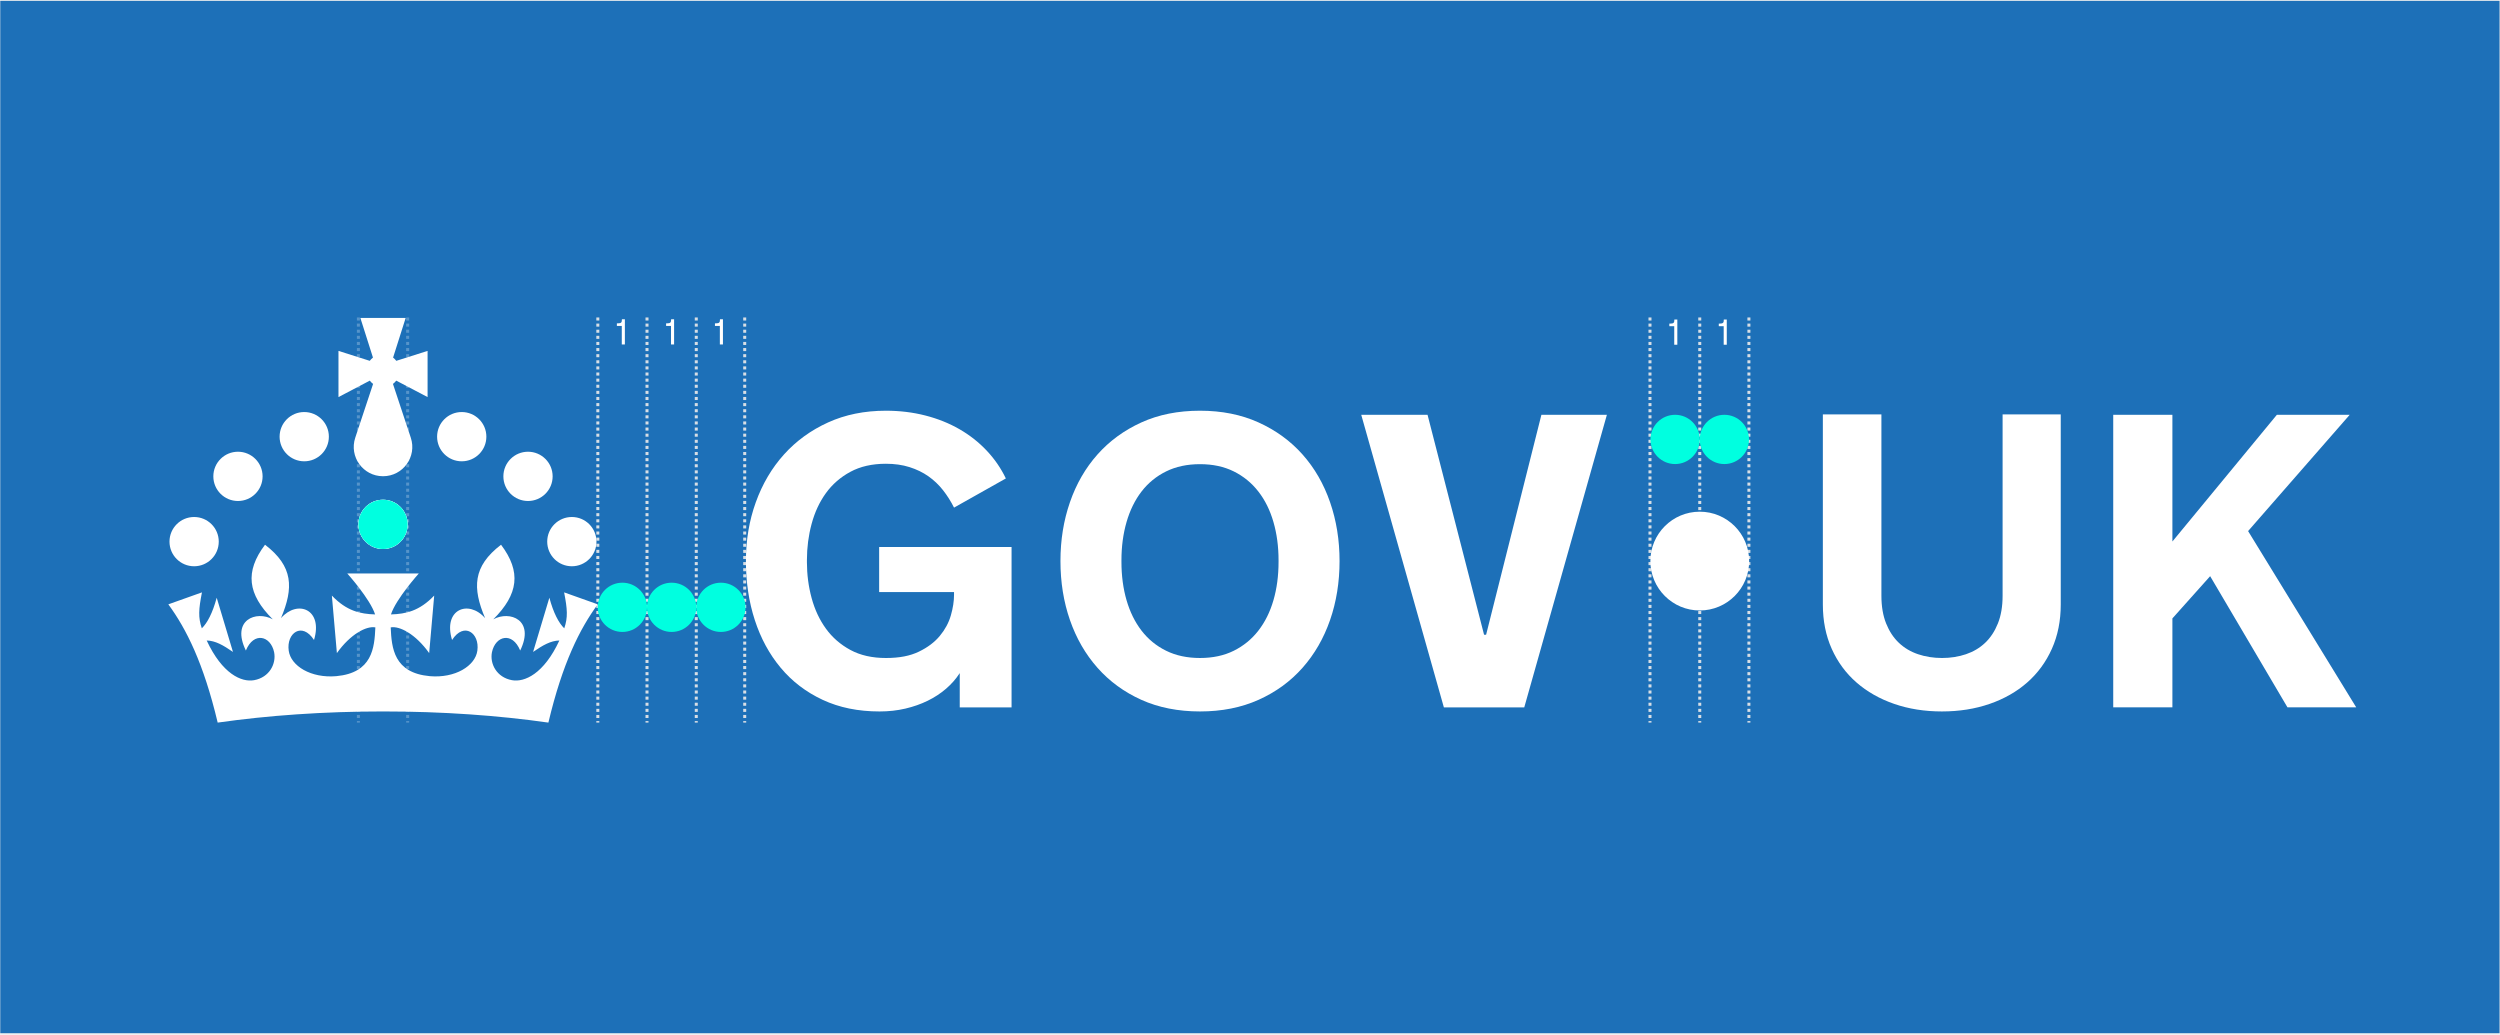
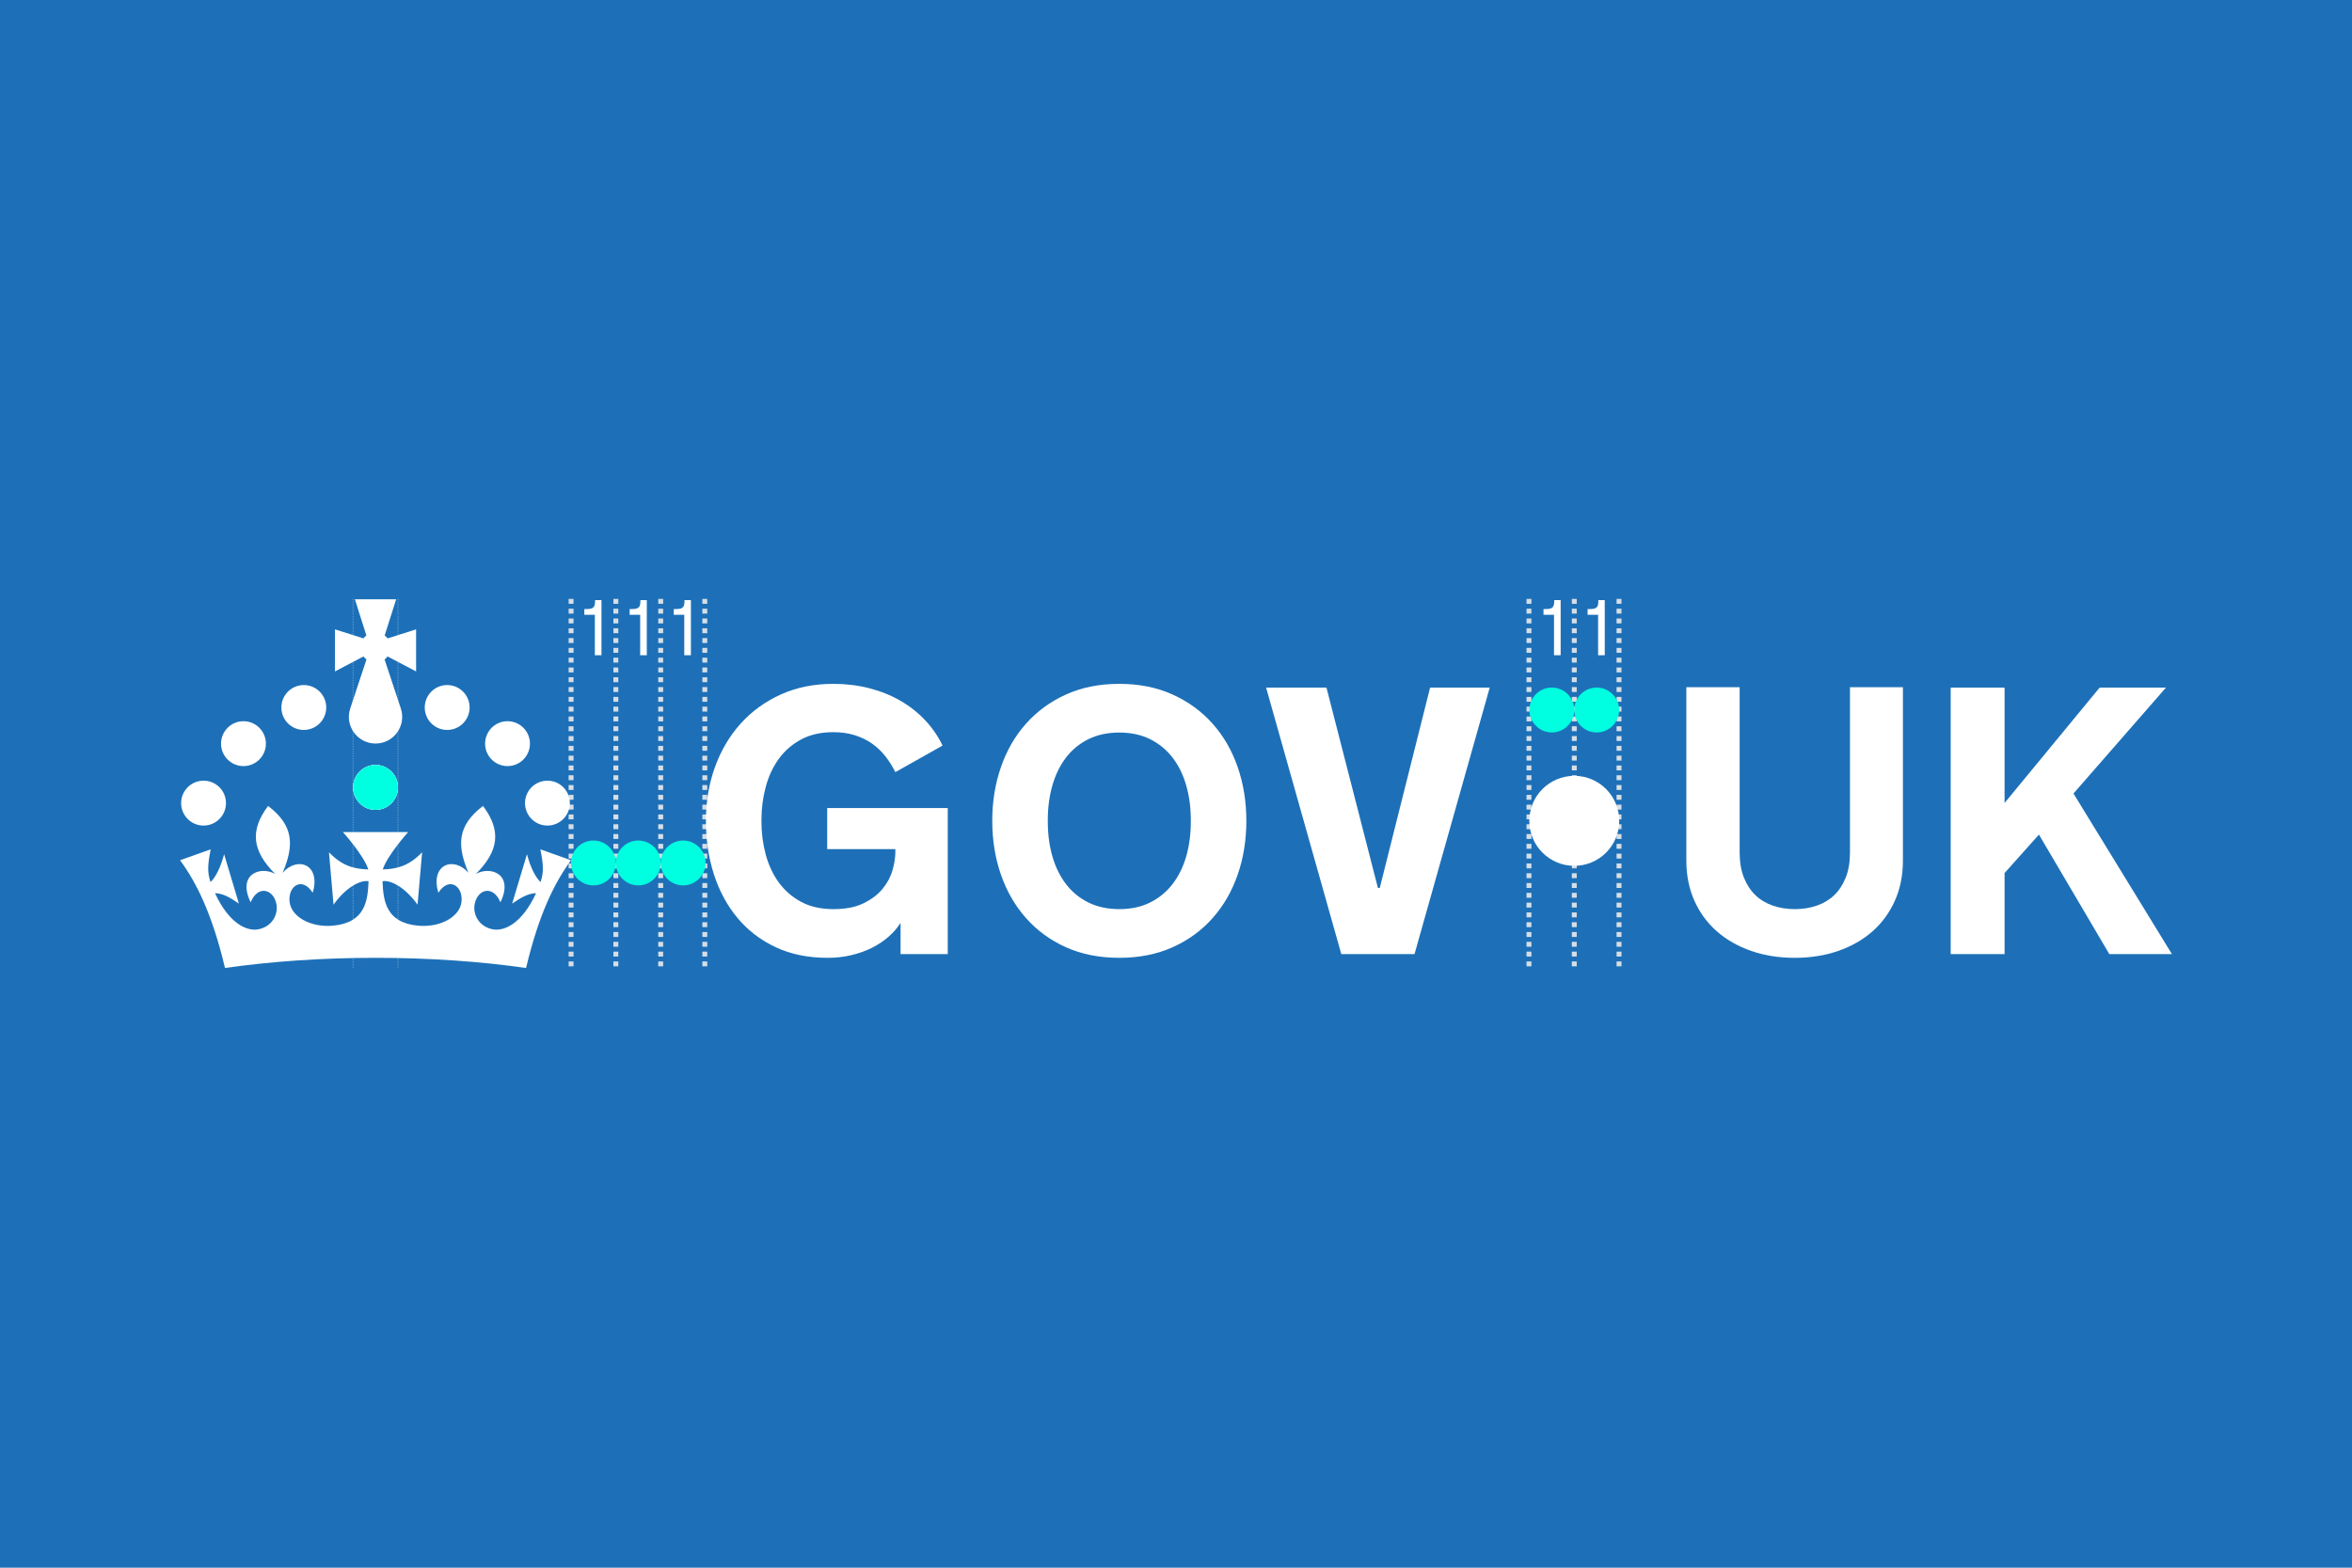
- <svg xmlns="http://www.w3.org/2000/svg" width="834" height="345" viewBox="0 0 834 345" fill="none">
-   <rect x="0.093" y="0.284" width="833.754" height="344.398" fill="#1D70B8" />
-   <path d="M199.435 105.908L199.435 241.058" stroke="#D7DEE5" stroke-dasharray="1.02 1.02" />
-   <path d="M215.84 105.908L215.84 241.058" stroke="#D7DEE5" stroke-dasharray="1.02 1.02" />
-   <path d="M232.275 105.908L232.275 241.058" stroke="#D7DEE5" stroke-dasharray="1.02 1.02" />
-   <path d="M567.039 105.908L567.039 241.058" stroke="#D7DEE5" stroke-dasharray="1.02 1.02" />
-   <path d="M135.996 105.908L135.996 241.058" stroke="#5694CA" stroke-dasharray="1.02 1.02" />
-   <path d="M119.562 105.908L119.562 241.058" stroke="#5694CA" stroke-dasharray="1.02 1.02" />
-   <path d="M248.435 105.908L248.435 241.058" stroke="#D7DEE5" stroke-dasharray="1.02 1.02" />
-   <path d="M550.435 105.908L550.435 241.058" stroke="#D7DEE5" stroke-dasharray="1.02 1.02" />
-   <path d="M583.435 105.908L583.435 241.058" stroke="#D7DEE5" stroke-dasharray="1.02 1.02" />
-   <path d="M567.039 203.655C576.14 203.655 583.517 196.277 583.517 187.177C583.517 178.077 576.14 170.699 567.039 170.699C557.939 170.699 550.562 178.077 550.562 187.177C550.562 196.277 557.939 203.655 567.039 203.655Z" fill="white" />
-   <path d="M269.187 187.45C269.187 191.624 269.709 195.641 270.753 199.498C271.796 203.354 273.383 206.757 275.518 209.706C277.651 212.657 280.372 215.028 283.685 216.82C286.998 218.612 290.946 219.509 295.53 219.509C300.113 219.509 303.596 218.806 306.523 217.4C309.449 215.994 311.786 214.235 313.533 212.123C315.279 210.014 316.504 207.735 317.209 205.284C317.912 202.834 318.263 200.565 318.263 198.477V197.524H293.284V182.483H337.457V235.981H320.17V224.545C318.945 226.452 317.423 228.187 315.61 229.753C313.794 231.317 311.753 232.657 309.482 233.768C307.213 234.88 304.728 235.754 302.03 236.389C299.33 237.024 296.459 237.342 293.42 237.342C286.295 237.342 279.966 236.049 274.431 233.462C268.895 230.875 264.232 227.314 260.443 222.776C256.654 218.239 253.774 212.93 251.799 206.849C249.825 200.769 248.838 194.213 248.838 187.178C248.838 180.142 249.938 173.646 252.139 167.543C254.34 161.44 257.471 156.131 261.534 151.615C265.595 147.1 270.494 143.54 276.234 140.93C281.974 138.32 288.406 137.015 295.531 137.015C300.159 137.015 304.55 137.548 308.701 138.614C312.854 139.681 316.642 141.201 320.068 143.174C323.493 145.147 326.522 147.531 329.155 150.32C331.785 153.11 333.919 156.209 335.554 159.612L318.265 169.343C317.221 167.257 315.995 165.317 314.589 163.523C313.181 161.733 311.56 160.188 309.723 158.895C307.885 157.602 305.787 156.581 303.428 155.833C301.067 155.085 298.436 154.709 295.533 154.709C290.95 154.709 287.002 155.607 283.688 157.399C280.375 159.191 277.654 161.562 275.521 164.512C273.388 167.461 271.801 170.876 270.757 174.756C269.713 178.636 269.191 182.642 269.191 186.769V187.45H269.187Z" fill="white" />
-   <path d="M400.32 137.013C407.58 137.013 414.092 138.318 419.855 140.928C425.617 143.538 430.508 147.098 434.524 151.614C438.539 156.129 441.603 161.438 443.712 167.541C445.822 173.644 446.876 180.19 446.876 187.176C446.876 194.161 445.822 200.767 443.712 206.847C441.603 212.928 438.539 218.237 434.524 222.774C430.51 227.311 425.619 230.873 419.855 233.46C414.093 236.047 407.58 237.34 400.32 237.34C393.061 237.34 386.491 236.047 380.752 233.46C375.012 230.873 370.135 227.312 366.12 222.774C362.104 218.237 359.041 212.928 356.932 206.847C354.822 200.767 353.767 194.211 353.767 187.176C353.767 180.14 354.822 173.644 356.932 167.541C359.041 161.438 362.104 156.129 366.12 151.614C370.135 147.098 375.012 143.538 380.752 140.928C386.493 138.318 393.014 137.013 400.32 137.013ZM400.32 219.508C404.586 219.508 408.341 218.703 411.585 217.09C414.828 215.481 417.564 213.245 419.785 210.388C422.01 207.528 423.689 204.149 424.822 200.245C425.956 196.344 426.525 192.078 426.525 187.45V186.905C426.525 182.321 425.956 178.067 424.822 174.142C423.689 170.217 422.01 166.824 419.785 163.967C417.563 161.109 414.828 158.875 411.585 157.262C408.341 155.653 404.586 154.847 400.32 154.847C396.055 154.847 392.289 155.653 389.021 157.262C385.754 158.875 383.021 161.109 380.82 163.967C378.619 166.824 376.952 170.219 375.818 174.142C374.685 178.067 374.116 182.321 374.116 186.905V187.45C374.116 192.078 374.685 196.344 375.818 200.245C376.952 204.149 378.619 207.527 380.82 210.388C383.021 213.245 385.754 215.481 389.021 217.09C392.289 218.703 396.055 219.508 400.32 219.508Z" fill="white" />
-   <path d="M481.675 235.979L454.109 138.376H476.23L495.085 211.748H495.765L514.211 138.376H536.058L508.493 235.979H481.676H481.675Z" fill="white" />
-   <path d="M647.853 219.508C650.711 219.508 653.377 219.089 655.849 218.249C658.323 217.41 660.456 216.14 662.248 214.438C664.038 212.735 665.458 210.582 666.502 207.971C667.544 205.363 668.066 202.289 668.066 198.75V138.238H687.465V201.674C687.465 207.12 686.479 212.044 684.507 216.444C682.536 220.846 679.793 224.59 676.278 227.675C672.764 230.762 668.582 233.143 663.732 234.822C658.881 236.499 653.577 237.34 647.82 237.34C642.063 237.34 636.757 236.499 631.907 234.822C627.055 233.143 622.862 230.761 619.325 227.675C615.787 224.59 613.034 220.848 611.061 216.444C609.089 212.044 608.104 207.118 608.104 201.674V138.238H627.638V198.748C627.638 202.287 628.16 205.361 629.203 207.969C630.247 210.581 631.665 212.734 633.457 214.436C635.249 216.138 637.382 217.408 639.855 218.248C642.329 219.087 644.995 219.506 647.853 219.506V219.508Z" fill="white" />
-   <path d="M704.973 138.374H724.712V180.64L759.561 138.374H783.861L749.964 177.169L786.038 235.977H763.102L737.305 192.211L724.712 206.3V235.977H704.973V138.374Z" fill="white" />
-   <path d="M101.493 153.891C106.031 153.891 109.71 150.212 109.71 145.673C109.71 141.135 106.031 137.456 101.493 137.456C96.954 137.456 93.275 141.135 93.275 145.673C93.275 150.212 96.954 153.891 101.493 153.891Z" fill="white" />
-   <path d="M79.386 167.132C83.924 167.132 87.603 163.453 87.603 158.915C87.603 154.376 83.924 150.697 79.386 150.697C74.848 150.697 71.169 154.376 71.169 158.915C71.169 163.453 74.848 167.132 79.386 167.132Z" fill="white" />
-   <path d="M64.76 188.905C69.299 188.905 72.977 185.226 72.977 180.688C72.977 176.15 69.299 172.471 64.76 172.471C60.222 172.471 56.543 176.15 56.543 180.688C56.543 185.226 60.222 188.905 64.76 188.905Z" fill="white" />
-   <path d="M127.777 183.152C132.315 183.152 135.994 179.473 135.994 174.935C135.994 170.397 132.315 166.718 127.777 166.718C123.239 166.718 119.56 170.397 119.56 174.935C119.56 179.473 123.239 183.152 127.777 183.152Z" fill="white" />
-   <path d="M154.035 153.891C158.573 153.891 162.252 150.212 162.252 145.673C162.252 141.135 158.573 137.456 154.035 137.456C149.496 137.456 145.817 141.135 145.817 145.673C145.817 150.212 149.496 153.891 154.035 153.891Z" fill="white" />
-   <path d="M176.143 167.132C180.681 167.132 184.36 163.453 184.36 158.915C184.36 154.376 180.681 150.697 176.143 150.697C171.605 150.697 167.926 154.376 167.926 158.915C167.926 163.453 171.605 167.132 176.143 167.132Z" fill="white" />
-   <path d="M190.769 188.905C195.307 188.905 198.986 185.226 198.986 180.688C198.986 176.15 195.307 172.471 190.769 172.471C186.23 172.471 182.551 176.15 182.551 180.688C182.551 185.226 186.23 188.905 190.769 188.905Z" fill="white" />
-   <path d="M127.777 183.152C132.315 183.152 135.994 179.473 135.994 174.935C135.994 170.397 132.315 166.718 127.777 166.718C123.239 166.718 119.56 170.397 119.56 174.935C119.56 179.473 123.239 183.152 127.777 183.152Z" fill="white" />
-   <path d="M131.09 128.075C131.506 127.763 131.875 127.394 132.187 126.978L142.641 132.466V117.059L132.202 120.372C131.898 119.965 131.537 119.6 131.133 119.29L135.334 106.059H120.22L124.421 119.29C124.017 119.599 123.658 119.963 123.352 120.372L112.914 117.059V132.466L123.367 126.978C123.679 127.394 124.048 127.763 124.464 128.075L118.509 146.031C116.413 152.351 121.119 158.87 127.777 158.87C134.435 158.87 139.141 152.351 137.045 146.031L131.09 128.075Z" fill="white" />
-   <path d="M139.723 191.299C139.723 191.299 132.091 199.793 130.425 204.974C135.421 204.816 139.909 203.844 144.848 198.687L143.174 217.873C138.627 211.494 133.296 208.745 130.34 209.295C130.639 216.171 131.359 224.476 143.398 225.57C151.798 226.3 158.543 222.173 159.244 217.068C160.077 211.203 154.792 207.323 150.808 213.497C147.692 203.28 156.299 199.884 161.826 206.209C157.57 196.127 157.683 188.964 167.149 181.721C173.94 190.749 172.977 198.212 164.559 206.613C170.04 203.581 178.551 206.771 173.538 217.013C170.919 210.643 165.297 212.066 164.119 217.547C163.332 221.419 165.681 225.974 170.788 226.908C174.979 227.676 181.432 224.813 186.606 213.67C183.697 213.745 181.143 215.215 177.842 217.487L183.268 199.399C184.634 204.476 186.383 207.809 188.235 209.611C189.478 205.957 189.301 203.307 188.188 197.613L199.405 201.606C193.447 209.734 187.675 221.139 182.942 241.058C166.255 238.676 147.574 237.338 127.78 237.338C107.988 237.338 89.306 238.678 72.618 241.058C67.886 221.138 62.114 209.732 56.156 201.606L67.372 197.613C66.258 203.307 66.082 205.957 67.325 209.611C69.177 207.809 70.926 204.476 72.293 199.399L77.719 217.487C74.417 215.213 71.864 213.745 68.955 213.67C74.128 224.813 80.581 227.674 84.772 226.908C89.879 225.974 92.227 221.419 91.442 217.547C90.263 212.066 84.643 210.643 82.023 217.013C77.009 206.771 85.52 203.58 91.001 206.613C82.583 198.212 81.619 190.748 88.411 181.721C97.877 188.962 97.99 196.125 93.734 206.209C99.262 199.886 107.868 203.28 104.753 213.497C100.768 207.323 95.483 211.203 96.316 217.068C97.017 222.175 103.762 226.301 112.162 225.57C124.201 224.476 124.921 216.171 125.22 209.295C122.264 208.745 116.933 211.493 112.386 217.873L110.712 198.687C115.651 203.844 120.141 204.815 125.135 204.974C123.47 199.793 115.838 191.299 115.838 191.299H139.729H139.723Z" fill="white" />
-   <path d="M127.779 183.151C132.317 183.151 135.996 179.472 135.996 174.934C135.996 170.396 132.317 166.717 127.779 166.717C123.241 166.717 119.562 170.396 119.562 174.934C119.562 179.472 123.241 183.151 127.779 183.151ZM135.996 174.934C135.996 170.396 132.317 166.717 127.779 166.717C123.241 166.717 119.562 170.396 119.562 174.934C119.562 179.472 123.241 183.151 127.779 183.151C132.317 183.151 135.996 179.472 135.996 174.934Z" fill="#00FFE0" />
-   <path d="M207.623 210.818C212.162 210.818 215.841 207.139 215.841 202.601C215.841 198.063 212.162 194.384 207.623 194.384C203.085 194.384 199.406 198.063 199.406 202.601C199.406 207.139 203.085 210.818 207.623 210.818ZM215.841 202.601C215.841 198.063 212.162 194.384 207.623 194.384C203.085 194.384 199.406 198.063 199.406 202.601C199.406 207.139 203.085 210.818 207.623 210.818C212.162 210.818 215.841 207.139 215.841 202.601Z" fill="#00FFE0" />
-   <path d="M224.057 210.818C228.596 210.818 232.275 207.139 232.275 202.601C232.275 198.063 228.596 194.384 224.057 194.384C219.519 194.384 215.84 198.063 215.84 202.601C215.84 207.139 219.519 210.818 224.057 210.818ZM232.275 202.601C232.275 198.063 228.596 194.384 224.057 194.384C219.519 194.384 215.84 198.063 215.84 202.601C215.84 207.139 219.519 210.818 224.057 210.818C228.596 210.818 232.275 207.139 232.275 202.601Z" fill="#00FFE0" />
-   <path d="M558.814 154.81C563.352 154.81 567.031 151.131 567.031 146.593C567.031 142.055 563.352 138.376 558.814 138.376C554.276 138.376 550.597 142.055 550.597 146.593C550.597 151.131 554.276 154.81 558.814 154.81ZM567.031 146.593C567.031 142.055 563.352 138.376 558.814 138.376C554.276 138.376 550.597 142.055 550.597 146.593C550.597 151.131 554.276 154.81 558.814 154.81C563.352 154.81 567.031 151.131 567.031 146.593Z" fill="#00FFE0" />
-   <path d="M575.248 154.81C579.787 154.81 583.466 151.131 583.466 146.593C583.466 142.055 579.787 138.376 575.248 138.376C570.71 138.376 567.031 142.055 567.031 146.593C567.031 151.131 570.71 154.81 575.248 154.81ZM583.466 146.593C583.466 142.055 579.787 138.376 575.248 138.376C570.71 138.376 567.031 142.055 567.031 146.593C567.031 151.131 570.71 154.81 575.248 154.81C579.787 154.81 583.466 151.131 583.466 146.593Z" fill="#00FFE0" />
-   <path d="M240.492 210.818C245.03 210.818 248.709 207.139 248.709 202.601C248.709 198.063 245.03 194.384 240.492 194.384C235.954 194.384 232.275 198.063 232.275 202.601C232.275 207.139 235.954 210.818 240.492 210.818ZM248.709 202.601C248.709 198.063 245.03 194.384 240.492 194.384C235.954 194.384 232.275 198.063 232.275 202.601C232.275 207.139 235.954 210.818 240.492 210.818C245.03 210.818 248.709 207.139 248.709 202.601Z" fill="#00FFE0" />
-   <path d="M557.254 107.951C557.528 107.951 557.75 107.93 557.922 107.887C558.094 107.84 558.227 107.768 558.321 107.67C558.415 107.572 558.477 107.447 558.508 107.295C558.543 107.139 558.561 106.949 558.561 106.727V106.592H559.557V114.994H558.526V108.824H556.891V107.951H557.254Z" fill="white" />
-   <path d="M238.873 107.865C239.146 107.865 239.369 107.844 239.541 107.801C239.712 107.754 239.845 107.682 239.939 107.584C240.033 107.486 240.095 107.361 240.126 107.209C240.162 107.053 240.179 106.863 240.179 106.641V106.506H241.175V114.908H240.144V108.738H238.509V107.865H238.873Z" fill="white" />
-   <path d="M222.575 107.865C222.849 107.865 223.071 107.844 223.243 107.801C223.415 107.754 223.548 107.682 223.642 107.584C223.735 107.486 223.798 107.361 223.829 107.209C223.864 107.053 223.882 106.863 223.882 106.641V106.506H224.878V114.908H223.847V108.738H222.212V107.865H222.575Z" fill="white" />
-   <path d="M206.155 107.865C206.429 107.865 206.651 107.844 206.823 107.801C206.995 107.754 207.128 107.682 207.222 107.584C207.315 107.486 207.378 107.361 207.409 107.209C207.444 107.053 207.462 106.863 207.462 106.641V106.506H208.458V114.908H207.427V108.738H205.792V107.865H206.155Z" fill="white" />
-   <path d="M573.75 107.951C574.024 107.951 574.247 107.93 574.418 107.887C574.59 107.84 574.723 107.768 574.817 107.67C574.911 107.572 574.973 107.447 575.004 107.295C575.04 107.139 575.057 106.949 575.057 106.727V106.592H576.053V114.994H575.022V108.824H573.387V107.951H573.75Z" fill="white" />
+ <svg xmlns="http://www.w3.org/2000/svg" width="480" height="320" viewBox="0 0 480 320" fill="none">
+   <g clip-path="url(#clip0_1020_2)">
+     <rect width="480" height="320" fill="white" />
+     <path d="M480 0H0V320H480V0Z" fill="#1D70B8" />
+     <path d="M116.548 122.25V197.586" stroke="#D7DEE5" stroke-dasharray="1 1" />
+     <path d="M125.685 122.25V197.586" stroke="#D7DEE5" stroke-dasharray="1 1" />
+     <path d="M134.838 122.25V197.586" stroke="#D7DEE5" stroke-dasharray="1 1" />
+     <path d="M321.281 122.25V197.586" stroke="#D7DEE5" stroke-dasharray="1 1" />
+     <path d="M81.216 122.25V197.586" stroke="#5694CA" stroke-width="0.25" stroke-dasharray="0.25 0.25" />
+     <path d="M72.064 122.25V197.586" stroke="#5694CA" stroke-width="0.25" stroke-dasharray="0.25 0.25" />
+     <path d="M143.838 122.25V197.586" stroke="#D7DEE5" stroke-dasharray="1 1" />
+     <path d="M312.033 122.25V197.586" stroke="#D7DEE5" stroke-dasharray="1 1" />
+     <path d="M330.412 122.25V197.586" stroke="#D7DEE5" stroke-dasharray="1 1" />
+     <path d="M321.28 176.737C326.349 176.737 330.457 172.624 330.457 167.551C330.457 162.479 326.349 158.366 321.28 158.366C316.212 158.366 312.104 162.479 312.104 167.551C312.104 172.624 316.212 176.737 321.28 176.737Z" fill="white" />
+     <path d="M155.396 167.703C155.396 170.03 155.686 172.269 156.268 174.419C156.849 176.569 157.733 178.466 158.922 180.11C160.11 181.754 161.625 183.076 163.47 184.075C165.315 185.074 167.514 185.574 170.067 185.574C172.62 185.574 174.559 185.182 176.19 184.398C177.819 183.615 179.121 182.634 180.094 181.457C181.066 180.281 181.748 179.011 182.141 177.645C182.533 176.279 182.728 175.014 182.728 173.85V173.319H168.816V164.935H193.418V194.756H183.79V188.381C183.108 189.444 182.26 190.411 181.25 191.284C180.239 192.156 179.102 192.903 177.838 193.522C176.574 194.142 175.19 194.629 173.687 194.983C172.183 195.337 170.585 195.514 168.892 195.514C164.924 195.514 161.399 194.794 158.316 193.352C155.233 191.91 152.636 189.925 150.526 187.395C148.416 184.866 146.812 181.907 145.712 178.517C144.612 175.128 144.062 171.473 144.062 167.552C144.062 163.63 144.675 160.009 145.901 156.607C147.127 153.205 148.871 150.246 151.133 147.728C153.395 145.211 156.124 143.227 159.32 141.772C162.517 140.317 166.099 139.59 170.068 139.59C172.645 139.59 175.091 139.887 177.403 140.481C179.716 141.076 181.825 141.923 183.733 143.023C185.641 144.123 187.328 145.452 188.794 147.006C190.259 148.562 191.447 150.289 192.358 152.186L182.729 157.61C182.148 156.447 181.465 155.366 180.682 154.366C179.898 153.368 178.995 152.507 177.972 151.786C176.948 151.065 175.78 150.496 174.466 150.079C173.151 149.662 171.686 149.453 170.069 149.453C167.516 149.453 165.318 149.953 163.472 150.952C161.627 151.951 160.111 153.273 158.923 154.917C157.735 156.561 156.851 158.465 156.27 160.628C155.689 162.79 155.398 165.023 155.398 167.324V167.703H155.396Z" fill="white" />
+     <path d="M228.429 139.589C232.473 139.589 236.099 140.316 239.309 141.771C242.518 143.226 245.242 145.21 247.479 147.728C249.715 150.244 251.421 153.204 252.596 156.606C253.771 160.008 254.358 163.657 254.358 167.551C254.358 171.444 253.771 175.127 252.596 178.516C251.421 181.906 249.715 184.865 247.479 187.394C245.243 189.923 242.519 191.909 239.309 193.351C236.1 194.793 232.473 195.513 228.429 195.513C224.386 195.513 220.727 194.793 217.531 193.351C214.334 191.909 211.618 189.924 209.382 187.394C207.145 184.865 205.439 181.906 204.265 178.516C203.09 175.127 202.502 171.472 202.502 167.551C202.502 163.629 203.09 160.008 204.265 156.606C205.439 153.204 207.145 150.244 209.382 147.728C211.618 145.21 214.334 143.226 217.531 141.771C220.728 140.316 224.36 139.589 228.429 139.589ZM228.429 185.573C230.805 185.573 232.896 185.125 234.703 184.226C236.509 183.329 238.033 182.082 239.27 180.49C240.509 178.896 241.444 177.012 242.075 174.836C242.707 172.661 243.024 170.283 243.024 167.704V167.4C243.024 164.845 242.707 162.473 242.075 160.285C241.444 158.097 240.509 156.206 239.27 154.614C238.032 153.02 236.509 151.775 234.703 150.876C232.896 149.979 230.805 149.53 228.429 149.53C226.054 149.53 223.956 149.979 222.136 150.876C220.317 151.775 218.795 153.02 217.569 154.614C216.343 156.206 215.415 158.099 214.783 160.285C214.152 162.473 213.835 164.845 213.835 167.4V167.704C213.835 170.283 214.152 172.661 214.783 174.836C215.415 177.012 216.343 178.895 217.569 180.49C218.795 182.082 220.317 183.329 222.136 184.226C223.956 185.125 226.054 185.573 228.429 185.573Z" fill="white" />
+     <path d="M273.738 194.755L258.386 140.349H270.706L281.207 181.248H281.586L291.859 140.349H304.026L288.674 194.755H273.739H273.738Z" fill="white" />
+     <path d="M366.289 185.573C367.881 185.573 369.366 185.34 370.742 184.872C372.12 184.404 373.308 183.696 374.306 182.747C375.303 181.798 376.094 180.598 376.676 179.142C377.256 177.689 377.547 175.975 377.547 174.002V140.272H388.351V175.632C388.351 178.668 387.801 181.413 386.703 183.866C385.605 186.319 384.078 188.406 382.12 190.126C380.163 191.847 377.834 193.174 375.133 194.11C372.431 195.045 369.477 195.513 366.271 195.513C363.064 195.513 360.109 195.045 357.408 194.11C354.706 193.174 352.371 191.846 350.401 190.126C348.43 188.406 346.897 186.32 345.798 183.866C344.7 181.413 344.151 178.667 344.151 175.632V140.272H355.031V174.001C355.031 175.974 355.321 177.688 355.902 179.141C356.484 180.597 357.273 181.798 358.271 182.746C359.269 183.695 360.457 184.403 361.835 184.871C363.213 185.339 364.697 185.572 366.289 185.572V185.573Z" fill="white" />
+     <path d="M398.102 140.347H409.095V163.908L428.504 140.347H442.037L423.159 161.973L443.25 194.754H430.476L416.109 170.358L409.095 178.211V194.754H398.102V140.347Z" fill="white" />
+     <path d="M62.001 148.997C64.528 148.997 66.577 146.946 66.577 144.416C66.577 141.886 64.528 139.836 62.001 139.836C59.473 139.836 57.424 141.886 57.424 144.416C57.424 146.946 59.473 148.997 62.001 148.997Z" fill="white" />
+     <path d="M49.688 156.378C52.215 156.378 54.264 154.327 54.264 151.797C54.264 149.267 52.215 147.216 49.688 147.216C47.16 147.216 45.111 149.267 45.111 151.797C45.111 154.327 47.16 156.378 49.688 156.378Z" fill="white" />
+     <path d="M41.542 168.515C44.07 168.515 46.119 166.464 46.119 163.934C46.119 161.405 44.07 159.354 41.542 159.354C39.015 159.354 36.966 161.405 36.966 163.934C36.966 166.464 39.015 168.515 41.542 168.515Z" fill="white" />
+     <path d="M76.639 165.308C79.166 165.308 81.215 163.257 81.215 160.727C81.215 158.198 79.166 156.147 76.639 156.147C74.112 156.147 72.062 158.198 72.062 160.727C72.062 163.257 74.112 165.308 76.639 165.308Z" fill="white" />
+     <path d="M91.263 148.997C93.79 148.997 95.839 146.946 95.839 144.416C95.839 141.886 93.79 139.836 91.263 139.836C88.734 139.836 86.686 141.886 86.686 144.416C86.686 146.946 88.734 148.997 91.263 148.997Z" fill="white" />
+     <path d="M103.575 156.378C106.103 156.378 108.152 154.327 108.152 151.797C108.152 149.267 106.103 147.216 103.575 147.216C101.048 147.216 98.999 149.267 98.999 151.797C98.999 154.327 101.048 156.378 103.575 156.378Z" fill="white" />
+     <path d="M111.721 168.515C114.249 168.515 116.298 166.464 116.298 163.934C116.298 161.405 114.249 159.354 111.721 159.354C109.194 159.354 107.145 161.405 107.145 163.934C107.145 166.464 109.194 168.515 111.721 168.515Z" fill="white" />
+     <path d="M76.639 165.308C79.166 165.308 81.215 163.257 81.215 160.727C81.215 158.198 79.166 156.147 76.639 156.147C74.112 156.147 72.062 158.198 72.062 160.727C72.062 163.257 74.112 165.308 76.639 165.308Z" fill="white" />
+     <path d="M78.484 134.606C78.716 134.433 78.921 134.227 79.095 133.995L84.918 137.054V128.466L79.104 130.313C78.934 130.086 78.733 129.882 78.508 129.71L80.848 122.334H72.43L74.77 129.71C74.545 129.882 74.345 130.085 74.175 130.313L68.361 128.466V137.054L74.183 133.995C74.357 134.227 74.562 134.433 74.794 134.606L71.477 144.616C70.31 148.139 72.931 151.772 76.639 151.772C80.347 151.772 82.968 148.139 81.801 144.616L78.484 134.606Z" fill="white" />
+     <path d="M83.292 169.849C83.292 169.849 79.041 174.584 78.113 177.472C80.896 177.384 83.395 176.842 86.146 173.967L85.214 184.662C82.681 181.106 79.712 179.574 78.066 179.88C78.233 183.713 78.634 188.343 85.339 188.953C90.017 189.36 93.773 187.059 94.164 184.213C94.628 180.944 91.684 178.781 89.466 182.223C87.73 176.528 92.524 174.635 95.602 178.16C93.231 172.54 93.294 168.547 98.567 164.51C102.349 169.542 101.812 173.703 97.124 178.385C100.177 176.695 104.917 178.474 102.125 184.183C100.666 180.632 97.535 181.425 96.879 184.48C96.441 186.639 97.749 189.178 100.593 189.698C102.927 190.127 106.521 188.531 109.403 182.319C107.783 182.361 106.36 183.18 104.522 184.447L107.544 174.364C108.305 177.194 109.279 179.052 110.31 180.057C111.002 178.02 110.904 176.543 110.284 173.369L116.531 175.594C113.213 180.125 109.998 186.483 107.362 197.586C98.069 196.258 87.664 195.512 76.64 195.512C65.617 195.512 55.212 196.259 45.919 197.586C43.283 186.482 40.068 180.124 36.75 175.594L42.997 173.369C42.376 176.543 42.278 178.02 42.971 180.057C44.002 179.052 44.976 177.194 45.737 174.364L48.759 184.447C46.92 183.179 45.498 182.361 43.878 182.319C46.759 188.531 50.354 190.125 52.688 189.698C55.532 189.178 56.839 186.639 56.402 184.48C55.746 181.425 52.615 180.632 51.156 184.183C48.364 178.474 53.104 176.695 56.157 178.385C51.468 173.703 50.931 169.542 54.714 164.51C59.986 168.546 60.049 172.539 57.679 178.16C60.757 174.636 65.551 176.528 63.816 182.223C61.596 178.781 58.653 180.944 59.117 184.213C59.508 187.06 63.264 189.36 67.942 188.953C74.647 188.343 75.048 183.713 75.215 179.88C73.568 179.574 70.599 181.106 68.067 184.662L67.135 173.967C69.885 176.842 72.386 177.383 75.167 177.472C74.24 174.584 69.989 169.849 69.989 169.849H83.295H83.292Z" fill="white" />
+     <path d="M76.64 165.307C79.167 165.307 81.216 163.256 81.216 160.727C81.216 158.197 79.167 156.147 76.64 156.147C74.112 156.147 72.064 158.197 72.064 160.727C72.064 163.256 74.112 165.307 76.64 165.307ZM81.216 160.727C81.216 158.197 79.167 156.147 76.64 156.147C74.112 156.147 72.064 158.197 72.064 160.727C72.064 163.256 74.112 165.307 76.64 165.307C79.167 165.307 81.216 163.256 81.216 160.727Z" fill="#00FFE0" />
+     <path d="M121.108 180.729C123.636 180.729 125.685 178.679 125.685 176.149C125.685 173.62 123.636 171.569 121.108 171.569C118.58 171.569 116.531 173.62 116.531 176.149C116.531 178.679 118.58 180.729 121.108 180.729ZM125.685 176.149C125.685 173.62 123.636 171.569 121.108 171.569C118.58 171.569 116.531 173.62 116.531 176.149C116.531 178.679 118.58 180.729 121.108 180.729C123.636 180.729 125.685 178.679 125.685 176.149Z" fill="#00FFE0" />
+     <path d="M130.261 180.729C132.789 180.729 134.838 178.679 134.838 176.149C134.838 173.62 132.789 171.569 130.261 171.569C127.734 171.569 125.685 173.62 125.685 176.149C125.685 178.679 127.734 180.729 130.261 180.729ZM134.838 176.149C134.838 173.62 132.789 171.569 130.261 171.569C127.734 171.569 125.685 173.62 125.685 176.149C125.685 178.679 127.734 180.729 130.261 180.729C132.789 180.729 134.838 178.679 134.838 176.149Z" fill="#00FFE0" />
+     <path d="M316.699 149.509C319.227 149.509 321.276 147.458 321.276 144.929C321.276 142.399 319.227 140.349 316.699 140.349C314.172 140.349 312.123 142.399 312.123 144.929C312.123 147.458 314.172 149.509 316.699 149.509ZM321.276 144.929C321.276 142.399 319.227 140.349 316.699 140.349C314.172 140.349 312.123 142.399 312.123 144.929C312.123 147.458 314.172 149.509 316.699 149.509C319.227 149.509 321.276 147.458 321.276 144.929Z" fill="#00FFE0" />
+     <path d="M325.853 149.509C328.381 149.509 330.43 147.458 330.43 144.929C330.43 142.399 328.381 140.349 325.853 140.349C323.325 140.349 321.276 142.399 321.276 144.929C321.276 147.458 323.325 149.509 325.853 149.509ZM330.43 144.929C330.43 142.399 328.381 140.349 325.853 140.349C323.325 140.349 321.276 142.399 321.276 144.929C321.276 147.458 323.325 149.509 325.853 149.509C328.381 149.509 330.43 147.458 330.43 144.929Z" fill="#00FFE0" />
+     <path d="M139.414 180.729C141.942 180.729 143.991 178.679 143.991 176.149C143.991 173.62 141.942 171.569 139.414 171.569C136.887 171.569 134.838 173.62 134.838 176.149C134.838 178.679 136.887 180.729 139.414 180.729ZM143.991 176.149C143.991 173.62 141.942 171.569 139.414 171.569C136.887 171.569 134.838 173.62 134.838 176.149C134.838 178.679 136.887 180.729 139.414 180.729C141.942 180.729 143.991 178.679 143.991 176.149Z" fill="#00FFE0" />
+     <path d="M137.978 124.32C138.336 124.32 138.629 124.292 138.855 124.234C139.079 124.171 139.254 124.075 139.377 123.943C139.501 123.812 139.582 123.645 139.623 123.441C139.67 123.232 139.692 122.978 139.692 122.681V122.5H141V133.75H139.646V125.489H137.5V124.32H137.978Z" fill="white" />
+     <path d="M128.977 124.32C129.336 124.32 129.628 124.292 129.854 124.234C130.079 124.171 130.254 124.075 130.377 123.943C130.499 123.812 130.582 123.645 130.623 123.441C130.669 123.232 130.692 122.978 130.692 122.681V122.5H132V133.75H130.646V125.489H128.5V124.32H128.977Z" fill="white" />
+     <path d="M324.477 124.32C324.836 124.32 325.128 124.292 325.354 124.234C325.579 124.171 325.754 124.075 325.877 123.943C325.999 123.812 326.082 123.645 326.123 123.441C326.169 123.232 326.192 122.978 326.192 122.681V122.5H327.5V133.75H326.146V125.489H324V124.32H324.477Z" fill="white" />
+     <path d="M119.727 124.32C120.086 124.32 120.378 124.292 120.604 124.234C120.829 124.171 121.004 124.075 121.127 123.943C121.249 123.812 121.332 123.645 121.373 123.441C121.419 123.232 121.442 122.978 121.442 122.681V122.5H122.75V133.75H121.396V125.489H119.25V124.32H119.727Z" fill="white" />
+     <path d="M315.477 124.32C315.836 124.32 316.128 124.292 316.354 124.234C316.579 124.171 316.754 124.075 316.877 123.943C316.999 123.812 317.082 123.645 317.123 123.441C317.169 123.232 317.192 122.978 317.192 122.681V122.5H318.5V133.75H317.146V125.489H315V124.32H315.477Z" fill="white" />
+   </g>
+   <defs>
+     <clipPath id="clip0_1020_2">
+       <rect width="480" height="320" fill="white" />
+     </clipPath>
+   </defs>
</svg>
